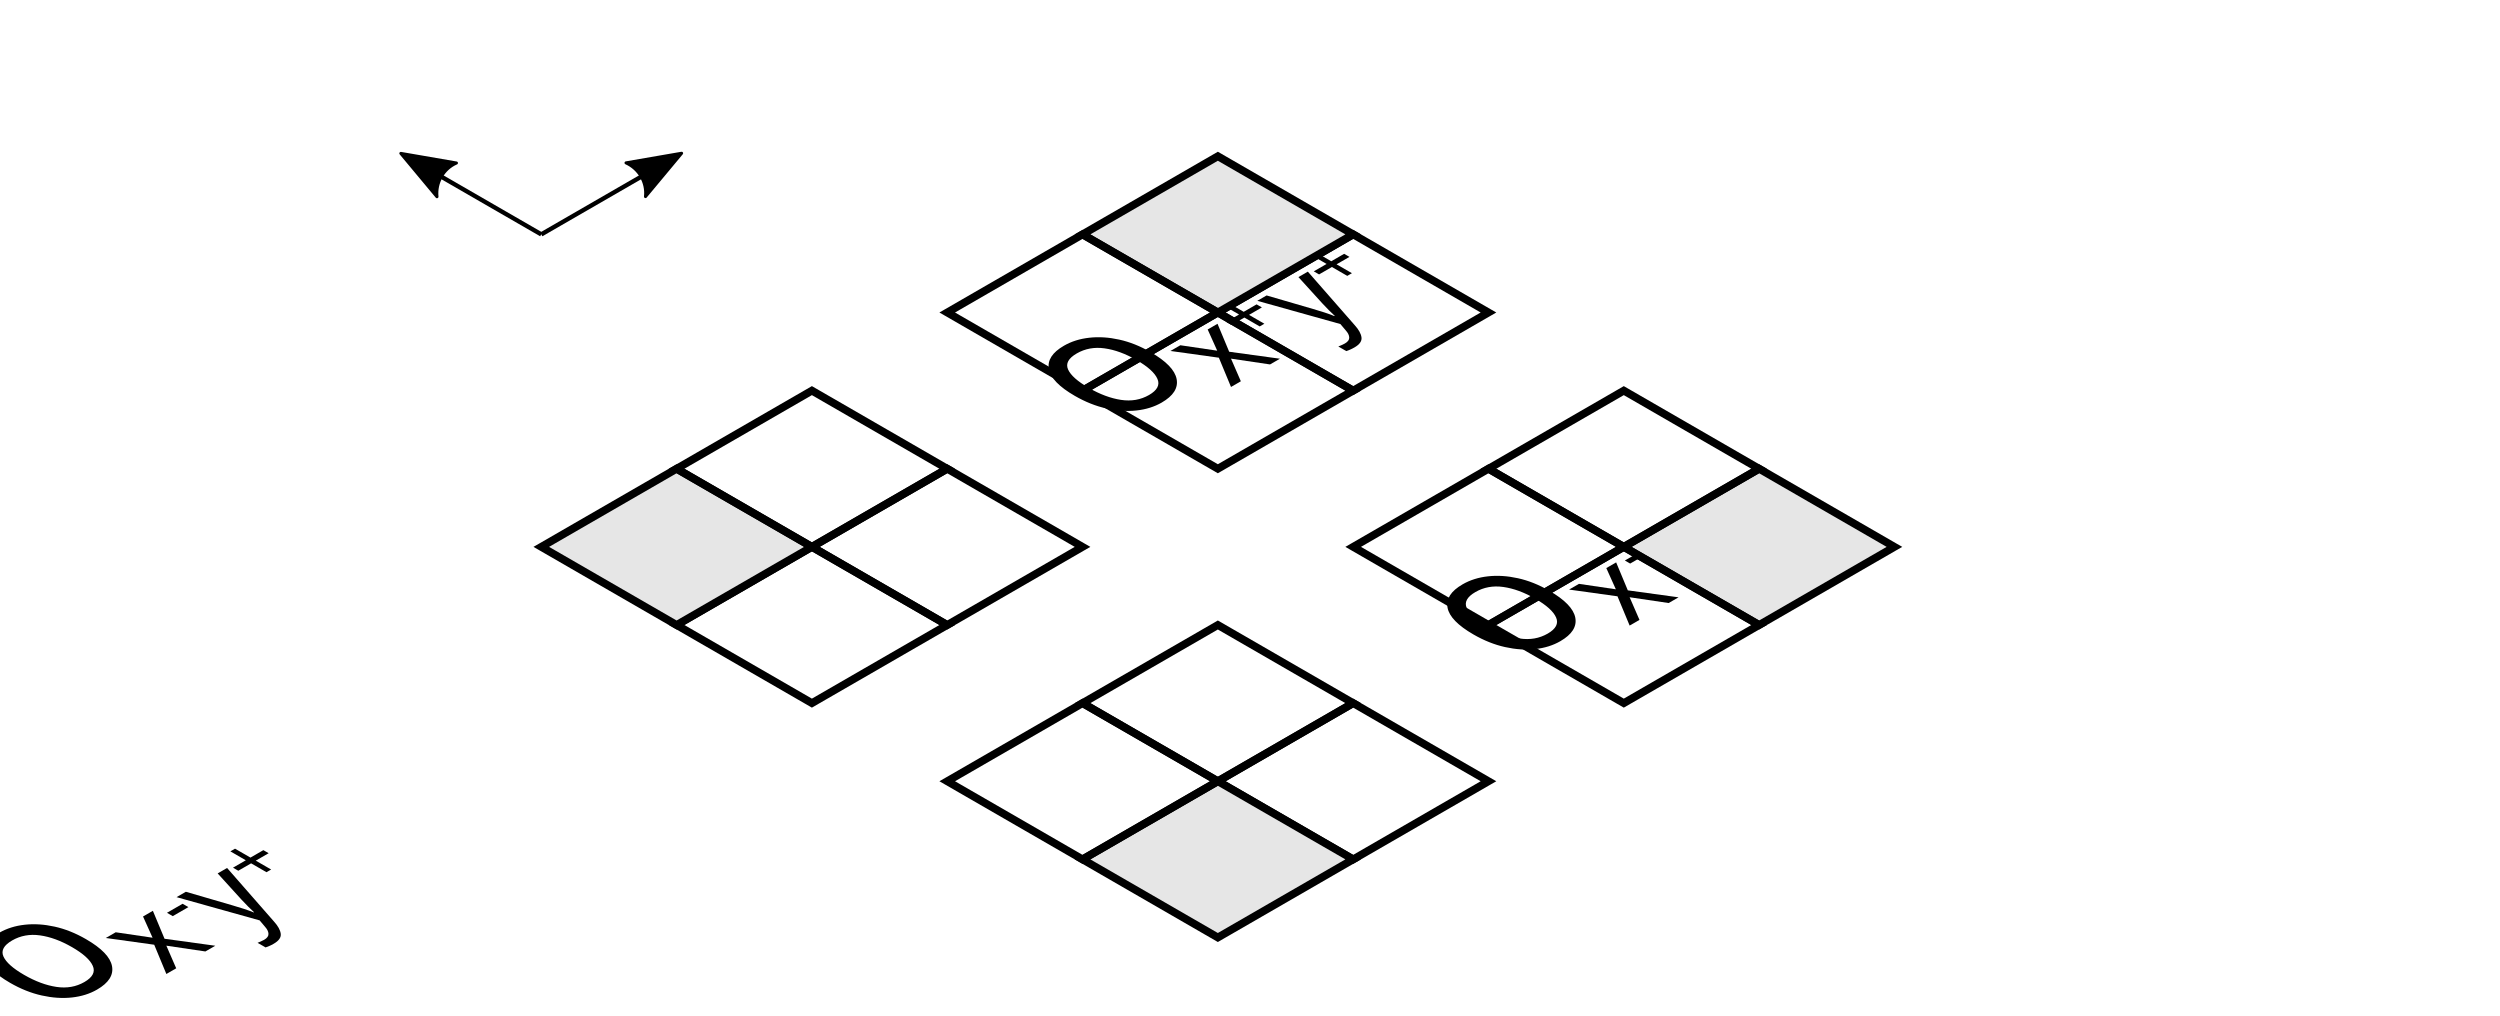
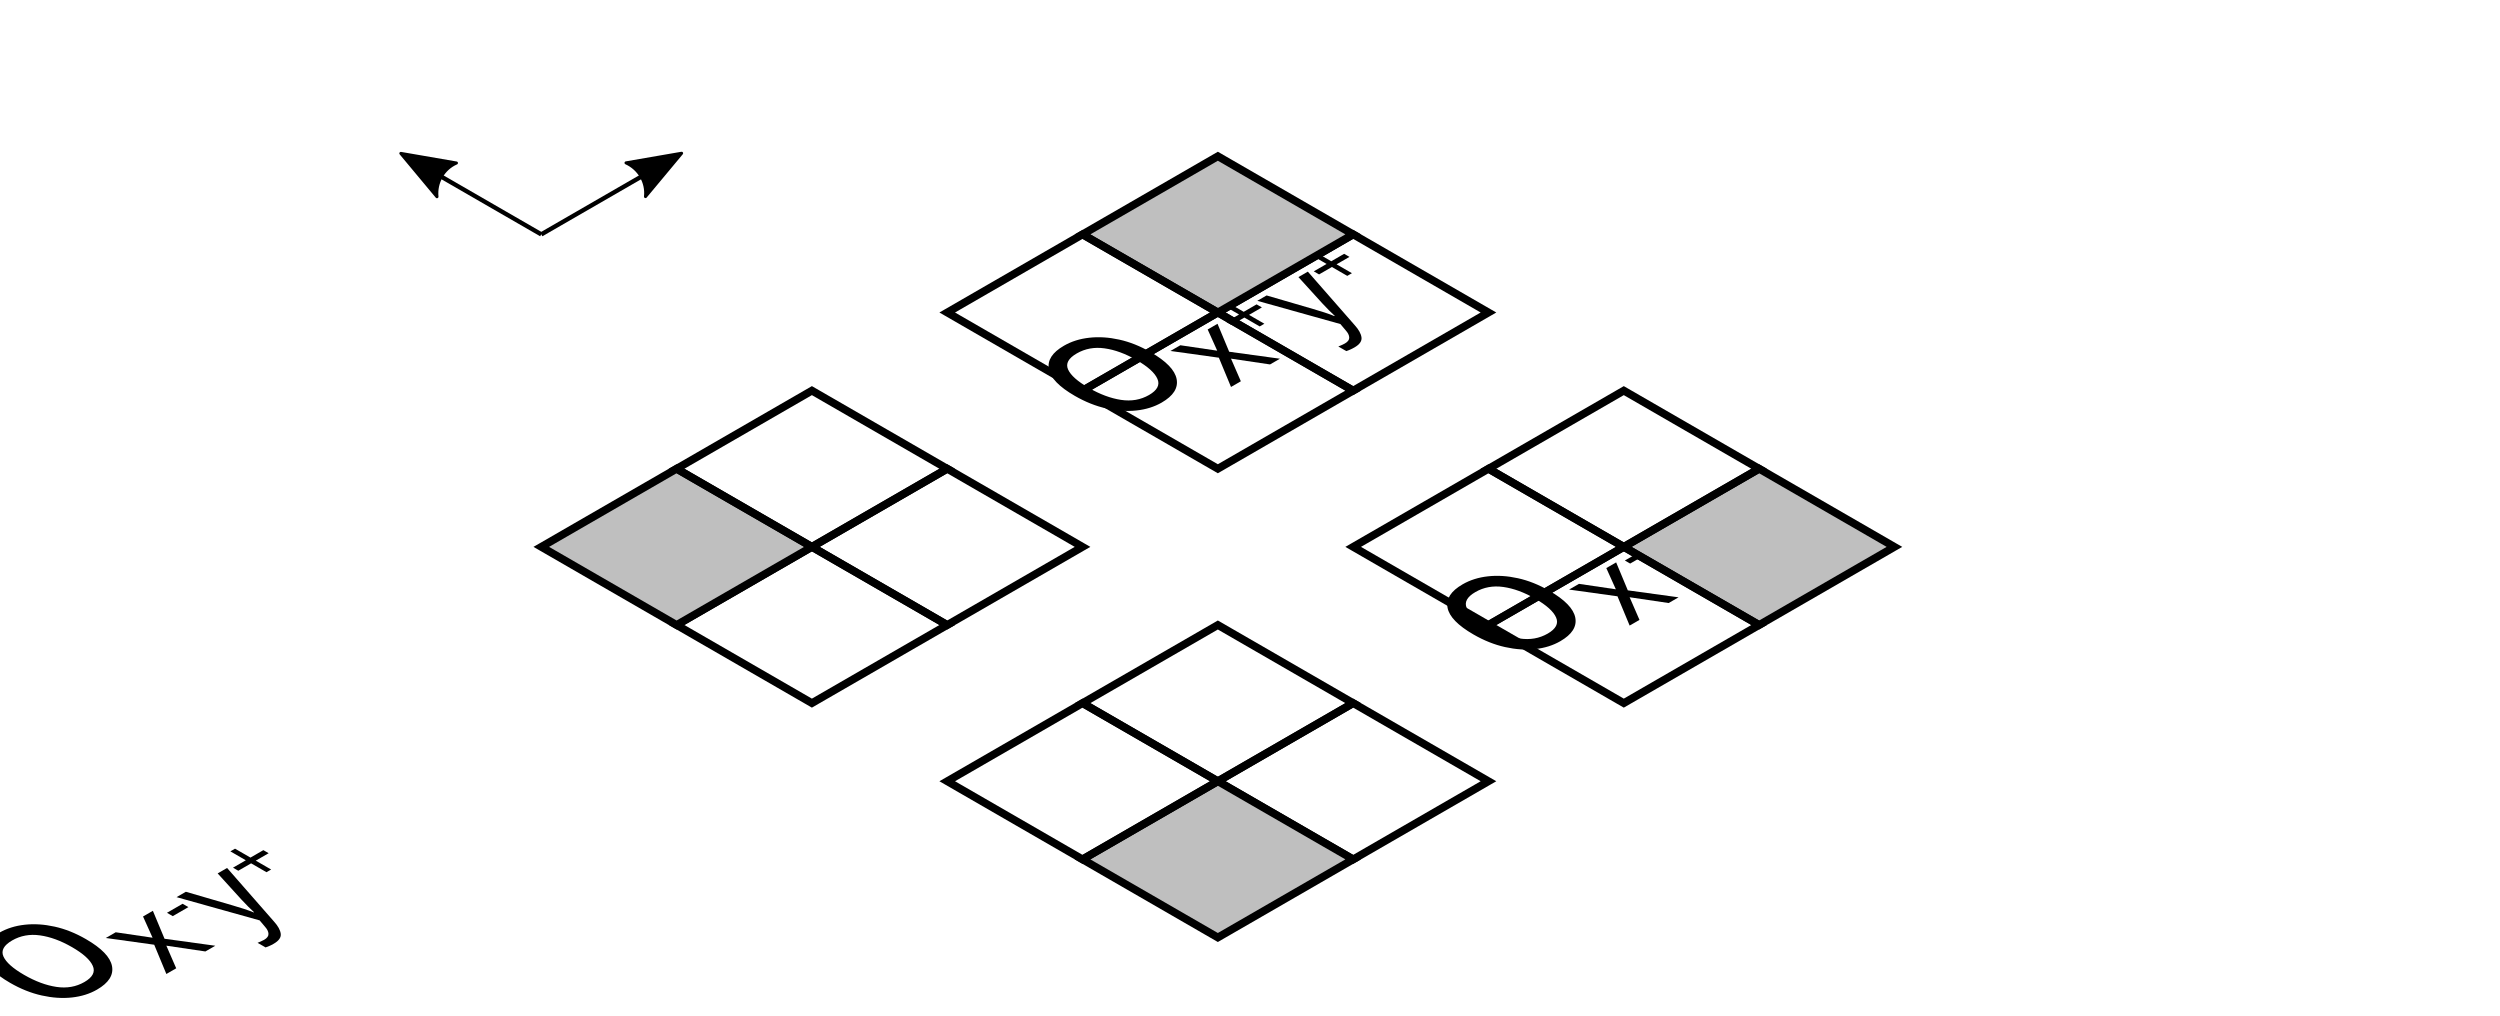
<svg xmlns="http://www.w3.org/2000/svg" width="160mm" height="65mm" viewBox="0 0 566.929 230.315" id="svg4174" version="1.1">
  <defs id="defs4176">
    <marker orient="auto" refY="0" refX="0" id="Arrow2Lend" style="overflow:visible">
      <path id="path4451" style="fill:#000000;fill-opacity:1;fill-rule:evenodd;stroke:#000000;stroke-width:0.625;stroke-linejoin:round;stroke-opacity:1" d="M 8.719,4.034 -2.207,0.016 8.719,-4.002 c -1.745,2.372 -1.735,5.617 -6e-7,8.035 z" transform="matrix(-1.1,0,0,-1.1,-1.1,0)" />
    </marker>
    <marker orient="auto" refY="0" refX="0" id="Arrow2Lend-0" style="overflow:visible">
      <path id="path4451-8" style="fill:#000000;fill-opacity:1;fill-rule:evenodd;stroke:#000000;stroke-width:0.625;stroke-linejoin:round;stroke-opacity:1" d="M 8.719,4.034 -2.207,0.016 8.719,-4.002 c -1.745,2.372 -1.735,5.617 -6e-7,8.035 z" transform="matrix(-1.1,0,0,-1.1,-1.1,0)" />
    </marker>
  </defs>
  <g id="layer1" transform="translate(0,-822.0472)">
    <flowRoot xml:space="preserve" id="flowRoot4207" style="font-style:normal;font-weight:normal;font-size:40px;line-height:125%;font-family:sans-serif;text-align:center;letter-spacing:0px;word-spacing:0px;writing-mode:lr-tb;text-anchor:middle;fill:#000000;fill-opacity:1;stroke:none;stroke-width:1px;stroke-linecap:butt;stroke-linejoin:miter;stroke-opacity:1" transform="translate(92.05783,88.58266)">
      <flowRegion id="flowRegion4209">
        <rect id="rect4211" width="70.866" height="70.866" x="212.598" y="910.63" />
      </flowRegion>
      <flowPara id="flowPara4213" />
    </flowRoot>
    <flowRoot xml:space="preserve" id="flowRoot4233" style="font-style:normal;font-weight:normal;font-size:15px;line-height:125%;font-family:sans-serif;text-align:center;letter-spacing:0px;word-spacing:0px;writing-mode:lr-tb;text-anchor:middle;fill:#000000;fill-opacity:1;stroke:none;stroke-width:1px;stroke-linecap:butt;stroke-linejoin:miter;stroke-opacity:1" transform="translate(92.05783,88.58266)">
      <flowRegion id="flowRegion4235">
        <rect id="rect4237" width="106.299" height="70.866" x="212.598" y="839.764" style="font-size:15px" />
      </flowRegion>
      <flowPara id="flowPara4239" />
    </flowRoot>
    <flowRoot xml:space="preserve" id="flowRoot4245" style="font-style:normal;font-weight:normal;font-size:15px;line-height:125%;font-family:sans-serif;text-align:center;letter-spacing:0px;word-spacing:0px;writing-mode:lr-tb;text-anchor:middle;fill:#000000;fill-opacity:1;stroke:none;stroke-width:1px;stroke-linecap:butt;stroke-linejoin:miter;stroke-opacity:1" transform="translate(92.05783,88.58266)">
      <flowRegion id="flowRegion4247">
        <rect id="rect4249" width="92.058" height="88.583" x="245.488" y="839.764" style="font-size:15px" />
      </flowRegion>
      <flowPara id="flowPara4251" />
    </flowRoot>
    <g id="g4429" transform="translate(30.68596,88.58265)">
      <path id="path4424" d="m 92.058,786.614 c 30.686,-17.717 30.686,-17.717 30.686,-17.717" style="fill:none;fill-rule:evenodd;stroke:#000000;stroke-width:0.999;stroke-linecap:butt;stroke-linejoin:miter;stroke-miterlimit:4;stroke-dasharray:none;stroke-opacity:1;marker-end:url(#Arrow2Lend)" />
      <path id="path4424-8" d="M 92.058,786.614 61.372,768.898" style="fill:none;fill-rule:evenodd;stroke:#000000;stroke-width:0.999;stroke-linecap:butt;stroke-linejoin:miter;stroke-miterlimit:4;stroke-dasharray:none;stroke-opacity:1;marker-end:url(#Arrow2Lend-0)" />
      <flowRoot transform="matrix(0.8660254,-0.5,1,0.5773503,-911.8517,417.0463)" style="font-style:normal;font-weight:normal;font-size:40px;line-height:125%;font-family:sans-serif;text-align:center;letter-spacing:0px;word-spacing:0px;writing-mode:lr-tb;text-anchor:middle;fill:#000000;fill-opacity:1;stroke:none;stroke-width:1px;stroke-linecap:butt;stroke-linejoin:miter;stroke-opacity:1" id="flowRoot4253-18-58-07-8-9-5" xml:space="preserve">
        <flowRegion id="flowRegion4255-964-6-5-6-35-7">
          <rect y="822.047" x="214.802" height="35.433" width="61.372" id="rect4257-33-2-870-8-70-4" />
        </flowRegion>
        <flowPara style="font-size:15px" id="flowPara4259-38-84-4-38-81-1">X<flowSpan id="flowSpan4471-85" style="font-size:65%;baseline-shift:sub" />
        </flowPara>
      </flowRoot>
      <flowRoot transform="matrix(0.8660254,-0.5,1,0.5773503,-992.265,417.0463)" style="font-style:normal;font-weight:normal;font-size:40px;line-height:125%;font-family:sans-serif;text-align:center;letter-spacing:0px;word-spacing:0px;writing-mode:lr-tb;text-anchor:middle;fill:#000000;fill-opacity:1;stroke:none;stroke-width:1px;stroke-linecap:butt;stroke-linejoin:miter;stroke-opacity:1" id="flowRoot4253-18-58-07-8-9-5-9" xml:space="preserve">
        <flowRegion id="flowRegion4255-964-6-5-6-35-7-7">
          <rect y="822.047" x="214.802" height="35.433" width="61.372" id="rect4257-33-2-870-8-70-4-5" />
        </flowRegion>
        <flowPara style="font-size:15px" id="flowPara4259-38-84-4-38-81-1-3">Y</flowPara>
      </flowRoot>
    </g>
    <text transform="matrix(0.8660254,-0.5,1,0.5773503,0,0)" id="text4251" y="922.29" x="-645.204" style="font-style:normal;font-weight:normal;font-size:40px;line-height:125%;font-family:sans-serif;text-align:center;letter-spacing:0px;word-spacing:0px;writing-mode:lr-tb;text-anchor:middle;fill:#000000;fill-opacity:1;stroke:none;stroke-width:1px;stroke-linecap:butt;stroke-linejoin:miter;stroke-opacity:1" xml:space="preserve">
      <tspan y="922.29" x="-645.204" id="tspan4253">o<tspan id="tspan4303" style="font-size:65%;baseline-shift:sub">x<tspan id="tspan4305" style="font-size:65%;baseline-shift:super">+</tspan>y<tspan id="tspan4307" style="font-size:65%;baseline-shift:super">+</tspan>
        </tspan>
      </tspan>
    </text>
    <text transform="matrix(0.8660254,-0.5,1,0.5773503,0,0)" id="text4255" y="1014.348" x="-649.231" style="font-style:normal;font-weight:normal;font-size:40px;line-height:125%;font-family:sans-serif;text-align:center;letter-spacing:0px;word-spacing:0px;writing-mode:lr-tb;text-anchor:middle;fill:#000000;fill-opacity:1;stroke:none;stroke-width:1px;stroke-linecap:butt;stroke-linejoin:miter;stroke-opacity:1" xml:space="preserve">
      <tspan y="1014.348" x="-649.231" id="tspan4257">o<tspan id="tspan4291" style="font-size:65%;baseline-shift:sub">x<tspan id="tspan4293" style="font-size:65%;baseline-shift:super">+</tspan>y<tspan id="tspan4295" style="font-size:65%;baseline-shift:super">-</tspan>
        </tspan>
      </tspan>
    </text>
    <text transform="matrix(0.8660254,-0.5,1,0.5773503,0,0)" id="text4259" y="916.858" x="-919.825" style="font-style:normal;font-weight:normal;font-size:40px;line-height:125%;font-family:sans-serif;text-align:center;letter-spacing:0px;word-spacing:0px;writing-mode:lr-tb;text-anchor:middle;fill:#000000;fill-opacity:1;stroke:none;stroke-width:1px;stroke-linecap:butt;stroke-linejoin:miter;stroke-opacity:1" xml:space="preserve">
      <tspan y="916.858" x="-919.825" id="tspan4261">o<tspan id="tspan4297" style="font-size:65%;baseline-shift:sub">x<tspan id="tspan4299" style="font-size:65%;baseline-shift:super">-</tspan>y<tspan id="tspan4301" style="font-size:65%;baseline-shift:super">+</tspan>
        </tspan>
      </tspan>
    </text>
    <text transform="matrix(0.8660254,-0.5,1,0.5773503,0,0)" id="text4263" y="1003.198" x="-917.25" style="font-style:normal;font-weight:normal;font-size:40px;line-height:125%;font-family:sans-serif;text-align:center;letter-spacing:0px;word-spacing:0px;writing-mode:lr-tb;text-anchor:middle;fill:#000000;fill-opacity:1;stroke:none;stroke-width:1px;stroke-linecap:butt;stroke-linejoin:miter;stroke-opacity:1" xml:space="preserve">
      <tspan y="1003.198" x="-917.25" id="tspan4265">o<tspan id="tspan4267" style="font-size:65%;baseline-shift:sub">x<tspan id="tspan4269" style="font-size:65%;baseline-shift:super">-</tspan>y<tspan id="tspan4279" style="font-size:65%;baseline-shift:super">-</tspan>
        </tspan>
      </tspan>
    </text>
-     <g id="g4294" transform="translate(2.1385347e-5,70.86613)">
-       <path id="path4243-3-2-91-88-5-7" d="M 276.173,857.48 306.859,839.764 276.173,822.047 245.488,839.764 Z" style="fill:none;fill-rule:evenodd;stroke:#000000;stroke-width:1.772;stroke-linecap:square;stroke-linejoin:miter;stroke-miterlimit:4;stroke-dasharray:none;stroke-opacity:1" />
-       <path id="path4243-3-2-91-88-5-7-0" d="m 306.859,839.764 30.686,-17.717 -30.686,-17.717 -30.686,17.717 z" style="fill:none;fill-rule:evenodd;stroke:#000000;stroke-width:1.772;stroke-linecap:square;stroke-linejoin:miter;stroke-miterlimit:4;stroke-dasharray:none;stroke-opacity:1" />
-       <path id="path4243-3-2-91-88-5-7-2" d="m 276.173,822.047 30.686,-17.717 -30.686,-17.717 -30.686,17.717 z" style="fill:#e6e6e6;fill-opacity:1;fill-rule:evenodd;stroke:#000000;stroke-width:1.772;stroke-linecap:square;stroke-linejoin:miter;stroke-miterlimit:4;stroke-dasharray:none;stroke-opacity:1" />
-       <path id="path4243-3-2-91-88-5-7-5" d="m 245.488,839.764 30.686,-17.717 -30.686,-17.717 -30.686,17.717 z" style="fill:none;fill-rule:evenodd;stroke:#000000;stroke-width:1.772;stroke-linecap:square;stroke-linejoin:miter;stroke-miterlimit:4;stroke-dasharray:none;stroke-opacity:1" />
-     </g>
+     <path style="fill:none;fill-rule:evenodd;stroke:#000000;stroke-width:1.772;stroke-linecap:square;stroke-linejoin:miter;stroke-miterlimit:4;stroke-dasharray:none;stroke-opacity:1" d="m 276.173,928.346 30.686,-17.717 -30.686,-17.717 -30.686,17.717 z" id="path4243-3-2-91-88-5-7" />
+     <path style="fill:none;fill-rule:evenodd;stroke:#000000;stroke-width:1.772;stroke-linecap:square;stroke-linejoin:miter;stroke-miterlimit:4;stroke-dasharray:none;stroke-opacity:1" d="m 306.859,910.63 30.686,-17.717 -30.686,-17.717 -30.686,17.717 z" id="path4243-3-2-91-88-5-7-0" />
+     <path style="fill:#bfbfbf;fill-opacity:1;fill-rule:evenodd;stroke:#000000;stroke-width:1.772;stroke-linecap:square;stroke-linejoin:miter;stroke-miterlimit:4;stroke-dasharray:none;stroke-opacity:1" d="m 276.173,892.913 30.686,-17.717 -30.686,-17.717 -30.686,17.717 z" id="path4243-3-2-91-88-5-7-2" />
+     <path style="fill:none;fill-rule:evenodd;stroke:#000000;stroke-width:1.772;stroke-linecap:square;stroke-linejoin:miter;stroke-miterlimit:4;stroke-dasharray:none;stroke-opacity:1" d="m 245.488,910.63 30.686,-17.717 -30.686,-17.717 -30.686,17.717 z" id="path4243-3-2-91-88-5-7-5" />
    <path style="fill:none;fill-rule:evenodd;stroke:#000000;stroke-width:1.772;stroke-linecap:square;stroke-linejoin:miter;stroke-miterlimit:4;stroke-dasharray:none;stroke-opacity:1" d="m 184.116,981.496 30.686,-17.717 -30.686,-17.717 -30.686,17.717 z" id="path4243-3-2-91-88-5-7-46" />
    <path style="fill:none;fill-rule:evenodd;stroke:#000000;stroke-width:1.772;stroke-linecap:square;stroke-linejoin:miter;stroke-miterlimit:4;stroke-dasharray:none;stroke-opacity:1" d="m 214.802,963.779 30.686,-17.717 -30.686,-17.717 -30.686,17.717 z" id="path4243-3-2-91-88-5-7-0-9" />
-     <path style="fill:#e6e6e6;fill-opacity:1;fill-rule:evenodd;stroke:#000000;stroke-width:1.772;stroke-linecap:square;stroke-linejoin:miter;stroke-miterlimit:4;stroke-dasharray:none;stroke-opacity:1" d="m 153.43,963.779 30.686,-17.717 -30.686,-17.717 -30.686,17.717 z" id="path4243-3-2-91-88-5-7-5-7" />
-     <g id="g4300" transform="translate(2.1385347e-5,70.86613)">
-       <path id="path4243-3-2-91-88-5-7-2-3" d="m 398.917,892.913 30.686,-17.717 -30.686,-17.717 -30.686,17.717 z" style="fill:#e6e6e6;fill-opacity:1;fill-rule:evenodd;stroke:#000000;stroke-width:1.772;stroke-linecap:square;stroke-linejoin:miter;stroke-miterlimit:4;stroke-dasharray:none;stroke-opacity:1" />
-       <path id="path4243-3-2-91-88-5-7-5-6" d="m 368.231,910.63 30.686,-17.717 -30.686,-17.717 -30.686,17.717 z" style="fill:none;fill-rule:evenodd;stroke:#000000;stroke-width:1.772;stroke-linecap:square;stroke-linejoin:miter;stroke-miterlimit:4;stroke-dasharray:none;stroke-opacity:1" />
-       <path id="path4243-3-2-91-88-5-7-4-8" d="m 337.545,892.913 30.686,-17.717 -30.686,-17.717 -30.686,17.717 z" style="fill:none;fill-rule:evenodd;stroke:#000000;stroke-width:1.772;stroke-linecap:square;stroke-linejoin:miter;stroke-miterlimit:4;stroke-dasharray:none;stroke-opacity:1" />
-       <path id="path4243-3-2-91-88-5-7-05-0" d="m 368.231,875.197 30.686,-17.717 -30.686,-17.717 -30.686,17.717 z" style="fill:none;fill-rule:evenodd;stroke:#000000;stroke-width:1.772;stroke-linecap:square;stroke-linejoin:miter;stroke-miterlimit:4;stroke-dasharray:none;stroke-opacity:1" />
-     </g>
-     <g id="g4306" transform="translate(2.1385347e-5,70.86613)">
-       <path id="path4243-3-2-91-88-5-7-09-2-1" d="m 306.859,946.063 30.686,-17.717 -30.686,-17.717 -30.686,17.717 z" style="fill:none;fill-rule:evenodd;stroke:#000000;stroke-width:1.772;stroke-linecap:square;stroke-linejoin:miter;stroke-miterlimit:4;stroke-dasharray:none;stroke-opacity:1" />
-       <path id="path4243-3-2-91-88-5-7-2-4-1" d="M 276.173,963.78 306.859,946.063 276.173,928.346 245.488,946.063 Z" style="fill:#e6e6e6;fill-opacity:1;fill-rule:evenodd;stroke:#000000;stroke-width:1.772;stroke-linecap:square;stroke-linejoin:miter;stroke-miterlimit:4;stroke-dasharray:none;stroke-opacity:1" />
-       <path id="path4243-3-2-91-88-5-7-05-5-5" d="m 245.488,946.063 30.686,-17.717 -30.686,-17.717 -30.686,17.717 z" style="fill:none;fill-rule:evenodd;stroke:#000000;stroke-width:1.772;stroke-linecap:square;stroke-linejoin:miter;stroke-miterlimit:4;stroke-dasharray:none;stroke-opacity:1" />
-       <path id="path4243-3-2-91-88-5-7-9-4-0" d="m 276.173,928.346 30.686,-17.717 -30.686,-17.717 -30.686,17.717 z" style="fill:none;fill-rule:evenodd;stroke:#000000;stroke-width:1.772;stroke-linecap:square;stroke-linejoin:miter;stroke-miterlimit:4;stroke-dasharray:none;stroke-opacity:1" />
-     </g>
+     <path style="fill:#bfbfbf;fill-opacity:1;fill-rule:evenodd;stroke:#000000;stroke-width:1.772;stroke-linecap:square;stroke-linejoin:miter;stroke-miterlimit:4;stroke-dasharray:none;stroke-opacity:1" d="m 153.43,963.779 30.686,-17.717 -30.686,-17.717 -30.686,17.717 z" id="path4243-3-2-91-88-5-7-5-7" />
+     <path style="fill:#bfbfbf;fill-opacity:1;fill-rule:evenodd;stroke:#000000;stroke-width:1.772;stroke-linecap:square;stroke-linejoin:miter;stroke-miterlimit:4;stroke-dasharray:none;stroke-opacity:1" d="m 398.917,963.78 30.686,-17.717 -30.686,-17.717 -30.686,17.717 z" id="path4243-3-2-91-88-5-7-2-3" />
+     <path style="fill:none;fill-rule:evenodd;stroke:#000000;stroke-width:1.772;stroke-linecap:square;stroke-linejoin:miter;stroke-miterlimit:4;stroke-dasharray:none;stroke-opacity:1" d="m 368.231,981.496 30.686,-17.717 -30.686,-17.717 -30.686,17.717 z" id="path4243-3-2-91-88-5-7-5-6" />
+     <path style="fill:none;fill-rule:evenodd;stroke:#000000;stroke-width:1.772;stroke-linecap:square;stroke-linejoin:miter;stroke-miterlimit:4;stroke-dasharray:none;stroke-opacity:1" d="m 337.545,963.78 30.686,-17.717 -30.686,-17.717 -30.686,17.717 z" id="path4243-3-2-91-88-5-7-4-8" />
+     <path style="fill:none;fill-rule:evenodd;stroke:#000000;stroke-width:1.772;stroke-linecap:square;stroke-linejoin:miter;stroke-miterlimit:4;stroke-dasharray:none;stroke-opacity:1" d="m 368.231,946.063 30.686,-17.717 -30.686,-17.717 -30.686,17.717 z" id="path4243-3-2-91-88-5-7-05-0" />
+     <path style="fill:none;fill-rule:evenodd;stroke:#000000;stroke-width:1.772;stroke-linecap:square;stroke-linejoin:miter;stroke-miterlimit:4;stroke-dasharray:none;stroke-opacity:1" d="m 306.859,1016.929 30.686,-17.717 -30.686,-17.717 -30.686,17.717 z" id="path4243-3-2-91-88-5-7-09-2-1" />
+     <path style="fill:#bfbfbf;fill-opacity:1;fill-rule:evenodd;stroke:#000000;stroke-width:1.772;stroke-linecap:square;stroke-linejoin:miter;stroke-miterlimit:4;stroke-dasharray:none;stroke-opacity:1" d="m 276.173,1034.646 30.686,-17.717 -30.686,-17.717 -30.686,17.717 z" id="path4243-3-2-91-88-5-7-2-4-1" />
+     <path style="fill:none;fill-rule:evenodd;stroke:#000000;stroke-width:1.772;stroke-linecap:square;stroke-linejoin:miter;stroke-miterlimit:4;stroke-dasharray:none;stroke-opacity:1" d="m 245.488,1016.929 30.686,-17.717 -30.686,-17.717 -30.686,17.717 z" id="path4243-3-2-91-88-5-7-05-5-5" />
+     <path style="fill:none;fill-rule:evenodd;stroke:#000000;stroke-width:1.772;stroke-linecap:square;stroke-linejoin:miter;stroke-miterlimit:4;stroke-dasharray:none;stroke-opacity:1" d="m 276.173,999.213 30.686,-17.717 -30.686,-17.717 -30.686,17.717 z" id="path4243-3-2-91-88-5-7-9-4-0" />
    <path style="fill:none;fill-rule:evenodd;stroke:#000000;stroke-width:1.772;stroke-linecap:square;stroke-linejoin:miter;stroke-miterlimit:4;stroke-dasharray:none;stroke-opacity:1" d="m 184.116,946.063 30.686,-17.717 -30.686,-17.717 -30.686,17.717 z" id="path4243-3-2-91-88-5-7-0-9-4" />
  </g>
</svg>
